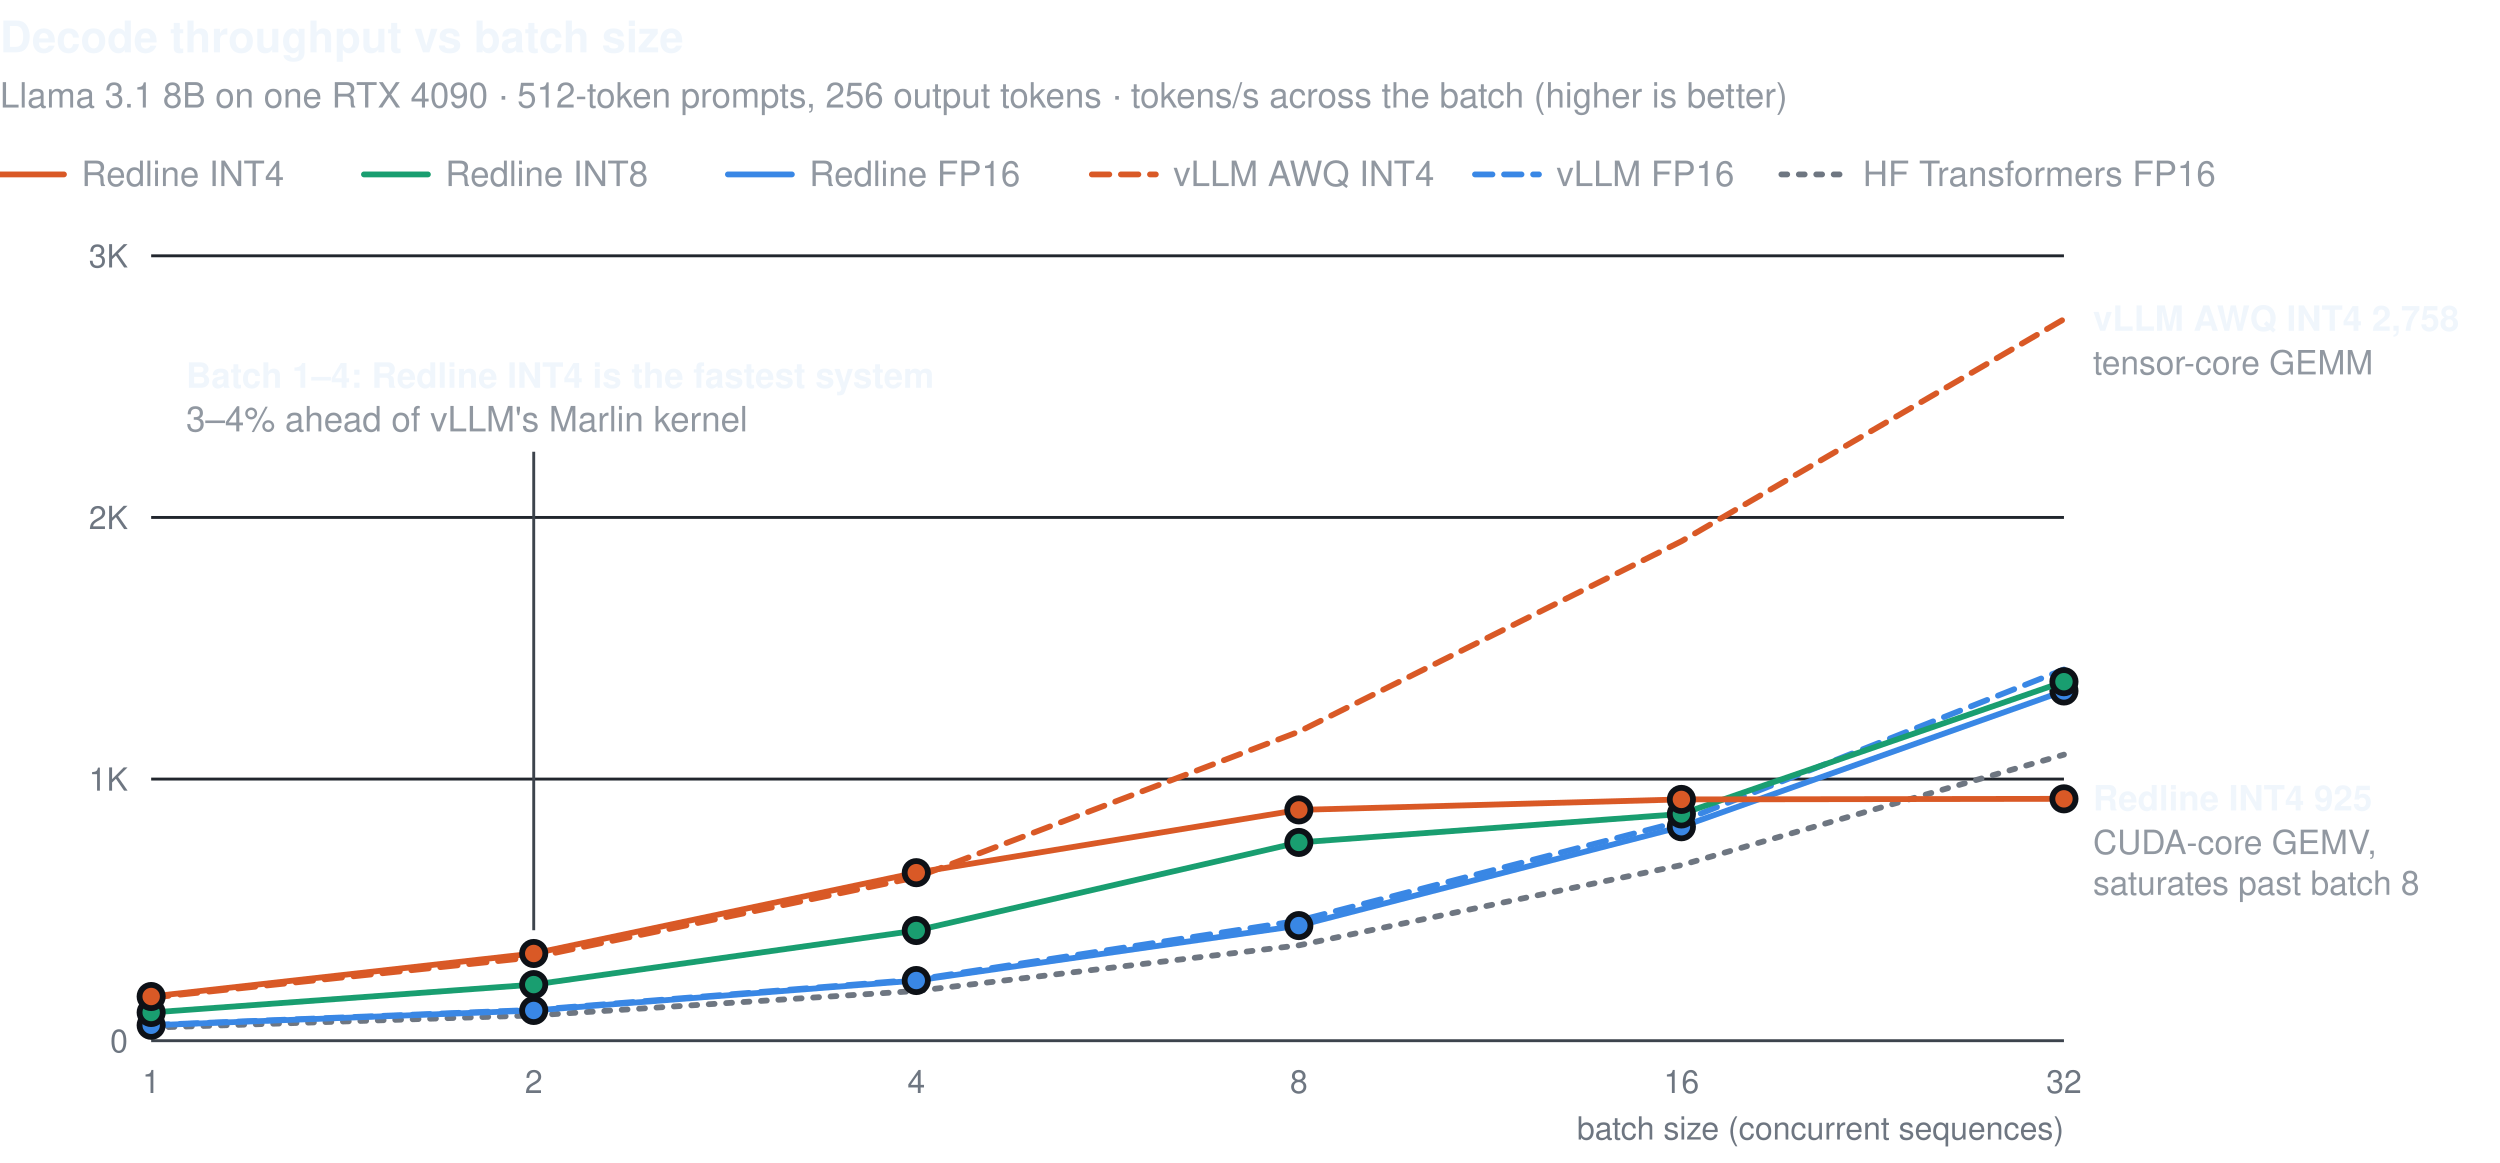
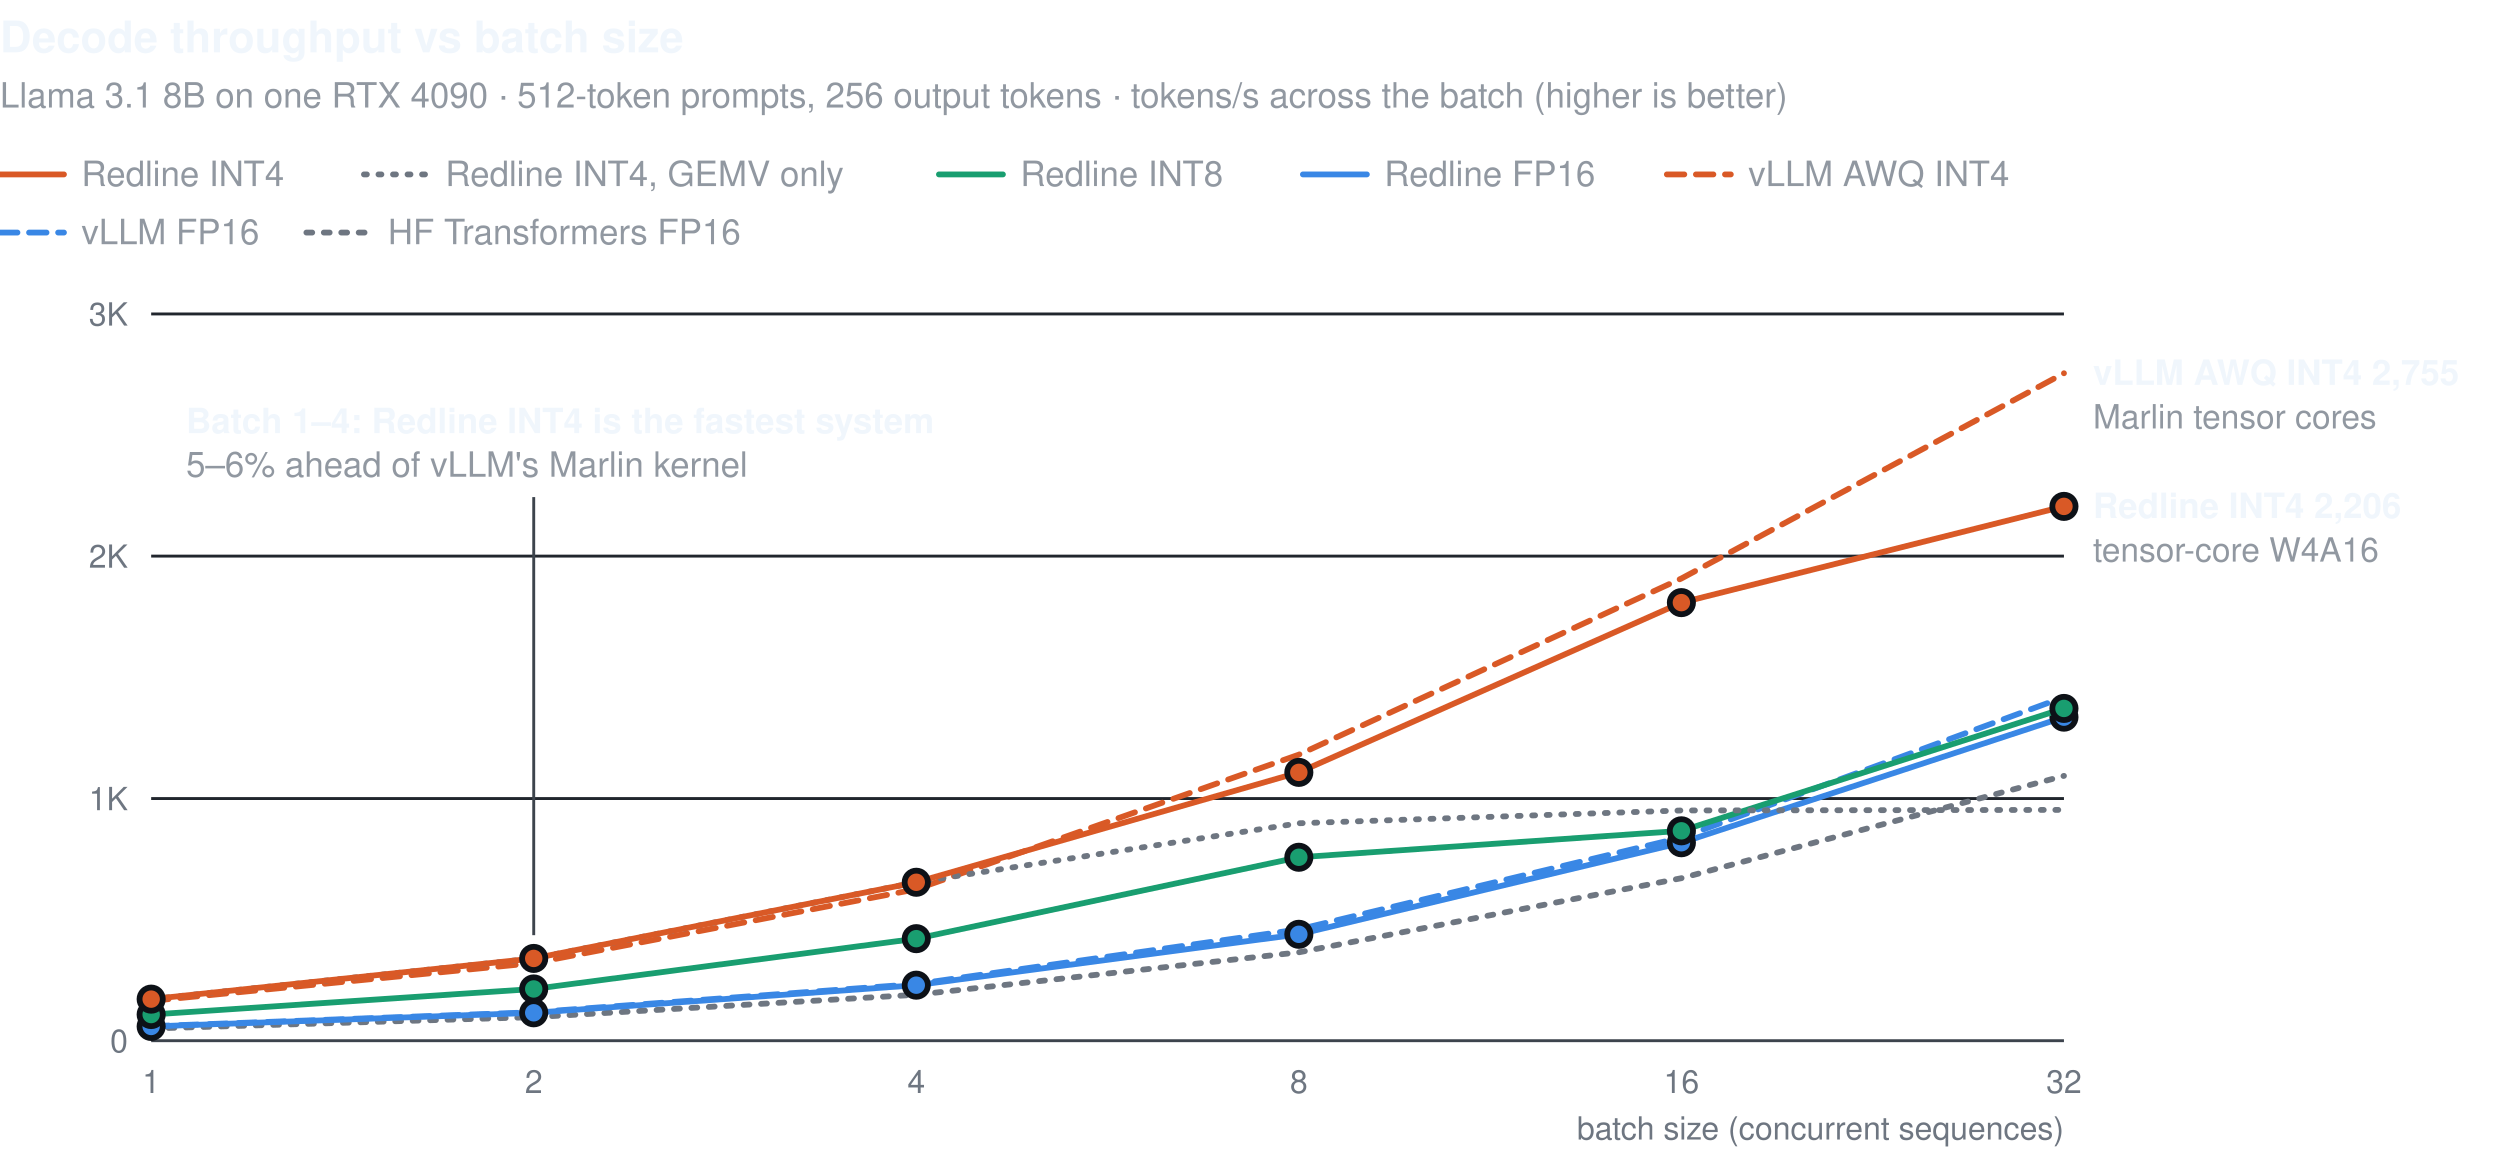
<svg xmlns="http://www.w3.org/2000/svg" width="860" height="400" viewBox="0 0 860 400" role="img" aria-label="Decode throughput vs batch size" font-family="-apple-system,BlinkMacSystemFont,'Segoe UI',Helvetica,Arial,sans-serif">
  <text x="0.0" y="18.0" font-size="15" font-weight="600" fill="#f0f6fc" text-anchor="start">Decode throughput vs batch size</text>
  <text x="0.0" y="37.0" font-size="12" font-weight="400" fill="#9198a1" text-anchor="start">Llama 3.1 8B on one RTX 4090 · 512-token prompts, 256 output tokens · tokens/s across the batch (higher is better)</text>
  <line x1="0" y1="60" x2="22" y2="60" stroke="#d95926" stroke-width="2" stroke-linecap="round" />
  <text x="28.0" y="64.0" font-size="12" font-weight="400" fill="#9198a1" text-anchor="start">Redline INT4</text>
-   <line x1="125.2" y1="60" x2="147.2" y2="60" stroke="#199e70" stroke-width="2" stroke-linecap="round" />
-   <text x="153.2" y="64.0" font-size="12" font-weight="400" fill="#9198a1" text-anchor="start">Redline INT8</text>
-   <line x1="250.4" y1="60" x2="272.4" y2="60" stroke="#3987e5" stroke-width="2" stroke-linecap="round" />
-   <text x="278.4" y="64.0" font-size="12" font-weight="400" fill="#9198a1" text-anchor="start">Redline FP16</text>
-   <line x1="375.6" y1="60" x2="397.6" y2="60" stroke="#d95926" stroke-width="2" stroke-linecap="round" stroke-dasharray="6 4" />
-   <text x="403.6" y="64.0" font-size="12" font-weight="400" fill="#9198a1" text-anchor="start">vLLM AWQ INT4</text>
-   <line x1="507.4" y1="60" x2="529.4" y2="60" stroke="#3987e5" stroke-width="2" stroke-linecap="round" stroke-dasharray="6 4" />
-   <text x="535.4" y="64.0" font-size="12" font-weight="400" fill="#9198a1" text-anchor="start">vLLM FP16</text>
-   <line x1="612.8" y1="60" x2="634.8" y2="60" stroke="#6e7681" stroke-width="2" stroke-linecap="round" stroke-dasharray="2 4" />
-   <text x="640.8" y="64.0" font-size="12" font-weight="400" fill="#9198a1" text-anchor="start">HF Transformers FP16</text>
+   <line x1="125.2" y1="60" x2="147.2" y2="60" stroke="#6e7681" stroke-width="2" stroke-linecap="round" stroke-dasharray="1 4" />
+   <text x="153.2" y="64.0" font-size="12" font-weight="400" fill="#9198a1" text-anchor="start">Redline INT4, GEMV only</text>
+   <line x1="323.0" y1="60" x2="345.0" y2="60" stroke="#199e70" stroke-width="2" stroke-linecap="round" />
+   <text x="351.0" y="64.0" font-size="12" font-weight="400" fill="#9198a1" text-anchor="start">Redline INT8</text>
+   <line x1="448.2" y1="60" x2="470.2" y2="60" stroke="#3987e5" stroke-width="2" stroke-linecap="round" />
+   <text x="476.2" y="64.0" font-size="12" font-weight="400" fill="#9198a1" text-anchor="start">Redline FP16</text>
+   <line x1="573.4" y1="60" x2="595.4" y2="60" stroke="#d95926" stroke-width="2" stroke-linecap="round" stroke-dasharray="6 4" />
+   <text x="601.4" y="64.0" font-size="12" font-weight="400" fill="#9198a1" text-anchor="start">vLLM AWQ INT4</text>
+   <line x1="0" y1="80" x2="22" y2="80" stroke="#3987e5" stroke-width="2" stroke-linecap="round" stroke-dasharray="6 4" />
+   <text x="28.0" y="84.0" font-size="12" font-weight="400" fill="#9198a1" text-anchor="start">vLLM FP16</text>
+   <line x1="105.4" y1="80" x2="127.4" y2="80" stroke="#6e7681" stroke-width="2" stroke-linecap="round" stroke-dasharray="2 4" />
+   <text x="133.4" y="84.0" font-size="12" font-weight="400" fill="#9198a1" text-anchor="start">HF Transformers FP16</text>
  <line x1="52.0" y1="358.0" x2="710.0" y2="358.0" stroke="#3d444d" stroke-width="1" />
  <text x="44.0" y="362.0" font-size="11" font-weight="400" fill="#6e7681" text-anchor="end" style="font-variant-numeric:tabular-nums">0</text>
-   <line x1="52.0" y1="268.0" x2="710.0" y2="268.0" stroke="#21262d" stroke-width="1" />
-   <text x="44.0" y="272.0" font-size="11" font-weight="400" fill="#6e7681" text-anchor="end" style="font-variant-numeric:tabular-nums">1K</text>
-   <line x1="52.0" y1="178.0" x2="710.0" y2="178.0" stroke="#21262d" stroke-width="1" />
-   <text x="44.0" y="182.0" font-size="11" font-weight="400" fill="#6e7681" text-anchor="end" style="font-variant-numeric:tabular-nums">2K</text>
-   <line x1="52.0" y1="88.0" x2="710.0" y2="88.0" stroke="#21262d" stroke-width="1" />
-   <text x="44.0" y="92.0" font-size="11" font-weight="400" fill="#6e7681" text-anchor="end" style="font-variant-numeric:tabular-nums">3K</text>
+   <line x1="52.0" y1="274.7" x2="710.0" y2="274.7" stroke="#21262d" stroke-width="1" />
+   <text x="44.0" y="278.7" font-size="11" font-weight="400" fill="#6e7681" text-anchor="end" style="font-variant-numeric:tabular-nums">1K</text>
+   <line x1="52.0" y1="191.3" x2="710.0" y2="191.3" stroke="#21262d" stroke-width="1" />
+   <text x="44.0" y="195.3" font-size="11" font-weight="400" fill="#6e7681" text-anchor="end" style="font-variant-numeric:tabular-nums">2K</text>
+   <line x1="52.0" y1="108.0" x2="710.0" y2="108.0" stroke="#21262d" stroke-width="1" />
+   <text x="44.0" y="112.0" font-size="11" font-weight="400" fill="#6e7681" text-anchor="end" style="font-variant-numeric:tabular-nums">3K</text>
  <text x="52.0" y="376.0" font-size="11" font-weight="400" fill="#6e7681" text-anchor="middle" style="font-variant-numeric:tabular-nums">1</text>
  <text x="183.6" y="376.0" font-size="11" font-weight="400" fill="#6e7681" text-anchor="middle" style="font-variant-numeric:tabular-nums">2</text>
  <text x="315.2" y="376.0" font-size="11" font-weight="400" fill="#6e7681" text-anchor="middle" style="font-variant-numeric:tabular-nums">4</text>
  <text x="446.8" y="376.0" font-size="11" font-weight="400" fill="#6e7681" text-anchor="middle" style="font-variant-numeric:tabular-nums">8</text>
  <text x="578.4" y="376.0" font-size="11" font-weight="400" fill="#6e7681" text-anchor="middle" style="font-variant-numeric:tabular-nums">16</text>
  <text x="710.0" y="376.0" font-size="11" font-weight="400" fill="#6e7681" text-anchor="middle" style="font-variant-numeric:tabular-nums">32</text>
  <text x="710.0" y="392.0" font-size="11" font-weight="400" fill="#6e7681" text-anchor="end">batch size (concurrent sequences)</text>
-   <polyline points="52.0,353.5 183.6,349.3 315.2,340.9 446.8,325.2 578.4,297.6 710.0,259.6" fill="none" stroke="#6e7681" stroke-width="2" stroke-linejoin="round" stroke-linecap="round" stroke-dasharray="2 4" />
-   <polyline points="52.0,352.6 183.6,347.4 315.2,337.0 446.8,316.7 578.4,282.5 710.0,230.3" fill="none" stroke="#3987e5" stroke-width="2" stroke-linejoin="round" stroke-linecap="round" stroke-dasharray="6 4" />
-   <polyline points="52.0,343.2 183.6,329.3 315.2,301.8 446.8,251.7 578.4,186.2 710.0,109.8" fill="none" stroke="#d95926" stroke-width="2" stroke-linejoin="round" stroke-linecap="round" stroke-dasharray="6 4" />
-   <polyline points="52.0,352.7 183.6,347.6 315.2,337.3 446.8,318.4 578.4,284.4 710.0,237.7" fill="none" stroke="#3987e5" stroke-width="2" stroke-linejoin="round" stroke-linecap="round" />
-   <circle cx="52.0" cy="352.7" r="4" fill="#3987e5" stroke="#0d1117" stroke-width="2" />
-   <circle cx="183.6" cy="347.6" r="4" fill="#3987e5" stroke="#0d1117" stroke-width="2" />
-   <circle cx="315.2" cy="337.3" r="4" fill="#3987e5" stroke="#0d1117" stroke-width="2" />
-   <circle cx="446.8" cy="318.4" r="4" fill="#3987e5" stroke="#0d1117" stroke-width="2" />
-   <circle cx="578.4" cy="284.4" r="4" fill="#3987e5" stroke="#0d1117" stroke-width="2" />
-   <circle cx="710.0" cy="237.7" r="4" fill="#3987e5" stroke="#0d1117" stroke-width="2" />
-   <polyline points="52.0,348.3 183.6,338.7 315.2,320.1 446.8,289.8 578.4,280.0 710.0,234.5" fill="none" stroke="#199e70" stroke-width="2" stroke-linejoin="round" stroke-linecap="round" />
-   <circle cx="52.0" cy="348.3" r="4" fill="#199e70" stroke="#0d1117" stroke-width="2" />
-   <circle cx="183.6" cy="338.7" r="4" fill="#199e70" stroke="#0d1117" stroke-width="2" />
-   <circle cx="315.2" cy="320.1" r="4" fill="#199e70" stroke="#0d1117" stroke-width="2" />
-   <circle cx="446.8" cy="289.8" r="4" fill="#199e70" stroke="#0d1117" stroke-width="2" />
-   <circle cx="578.4" cy="280.0" r="4" fill="#199e70" stroke="#0d1117" stroke-width="2" />
-   <circle cx="710.0" cy="234.5" r="4" fill="#199e70" stroke="#0d1117" stroke-width="2" />
-   <polyline points="52.0,342.8 183.6,328.0 315.2,300.2 446.8,278.6 578.4,275.0 710.0,274.8" fill="none" stroke="#d95926" stroke-width="2" stroke-linejoin="round" stroke-linecap="round" />
-   <circle cx="52.0" cy="342.8" r="4" fill="#d95926" stroke="#0d1117" stroke-width="2" />
-   <circle cx="183.6" cy="328.0" r="4" fill="#d95926" stroke="#0d1117" stroke-width="2" />
-   <circle cx="315.2" cy="300.2" r="4" fill="#d95926" stroke="#0d1117" stroke-width="2" />
-   <circle cx="446.8" cy="278.6" r="4" fill="#d95926" stroke="#0d1117" stroke-width="2" />
-   <circle cx="578.4" cy="275.0" r="4" fill="#d95926" stroke="#0d1117" stroke-width="2" />
-   <circle cx="710.0" cy="274.8" r="4" fill="#d95926" stroke="#0d1117" stroke-width="2" />
-   <text x="720.0" y="113.8" font-size="12" font-weight="600" fill="#f0f6fc" text-anchor="start" style="font-variant-numeric:tabular-nums">vLLM AWQ INT4 2,758</text>
-   <text x="720.0" y="128.8" font-size="11.5" font-weight="400" fill="#9198a1" text-anchor="start">tensor-core GEMM</text>
-   <text x="720.0" y="278.8" font-size="12" font-weight="600" fill="#f0f6fc" text-anchor="start" style="font-variant-numeric:tabular-nums">Redline INT4 925</text>
-   <text x="720.0" y="293.8" font-size="11.5" font-weight="400" fill="#9198a1" text-anchor="start">CUDA-core GEMV,</text>
-   <text x="720.0" y="307.8" font-size="11.5" font-weight="400" fill="#9198a1" text-anchor="start">saturates past batch 8</text>
-   <line x1="183.6" y1="155.4" x2="183.6" y2="320.0" stroke="#3d444d" stroke-width="1" />
-   <text x="64.0" y="133.4" font-size="12" font-weight="600" fill="#f0f6fc" text-anchor="start">Batch 1–4: Redline INT4 is the fastest system</text>
-   <text x="64.0" y="148.4" font-size="12" font-weight="400" fill="#9198a1" text-anchor="start">3–4% ahead of vLLM's Marlin kernel</text>
+   <polyline points="52.0,353.8 183.6,349.9 315.2,342.2 446.8,327.6 578.4,302.1 710.0,266.9" fill="none" stroke="#6e7681" stroke-width="2" stroke-linejoin="round" stroke-linecap="round" stroke-dasharray="2 4" />
+   <polyline points="52.0,353.0 183.6,348.2 315.2,338.5 446.8,319.7 578.4,288.1 710.0,239.8" fill="none" stroke="#3987e5" stroke-width="2" stroke-linejoin="round" stroke-linecap="round" stroke-dasharray="6 4" />
+   <polyline points="52.0,344.3 183.6,331.3 315.2,305.9 446.8,259.6 578.4,199.0 710.0,128.4" fill="none" stroke="#d95926" stroke-width="2" stroke-linejoin="round" stroke-linecap="round" stroke-dasharray="6 4" />
+   <polyline points="52.0,353.1 183.6,348.4 315.2,338.9 446.8,321.4 578.4,289.9 710.0,246.7" fill="none" stroke="#3987e5" stroke-width="2" stroke-linejoin="round" stroke-linecap="round" />
+   <circle cx="52.0" cy="353.1" r="4" fill="#3987e5" stroke="#0d1117" stroke-width="2" />
+   <circle cx="183.6" cy="348.4" r="4" fill="#3987e5" stroke="#0d1117" stroke-width="2" />
+   <circle cx="315.2" cy="338.9" r="4" fill="#3987e5" stroke="#0d1117" stroke-width="2" />
+   <circle cx="446.8" cy="321.4" r="4" fill="#3987e5" stroke="#0d1117" stroke-width="2" />
+   <circle cx="578.4" cy="289.9" r="4" fill="#3987e5" stroke="#0d1117" stroke-width="2" />
+   <circle cx="710.0" cy="246.7" r="4" fill="#3987e5" stroke="#0d1117" stroke-width="2" />
+   <polyline points="52.0,349.0 183.6,340.2 315.2,322.9 446.8,294.9 578.4,285.8 710.0,243.7" fill="none" stroke="#199e70" stroke-width="2" stroke-linejoin="round" stroke-linecap="round" />
+   <circle cx="52.0" cy="349.0" r="4" fill="#199e70" stroke="#0d1117" stroke-width="2" />
+   <circle cx="183.6" cy="340.2" r="4" fill="#199e70" stroke="#0d1117" stroke-width="2" />
+   <circle cx="315.2" cy="322.9" r="4" fill="#199e70" stroke="#0d1117" stroke-width="2" />
+   <circle cx="446.8" cy="294.9" r="4" fill="#199e70" stroke="#0d1117" stroke-width="2" />
+   <circle cx="578.4" cy="285.8" r="4" fill="#199e70" stroke="#0d1117" stroke-width="2" />
+   <circle cx="710.0" cy="243.7" r="4" fill="#199e70" stroke="#0d1117" stroke-width="2" />
+   <polyline points="52.0,343.7 183.6,329.7 315.2,303.5 446.8,283.2 578.4,278.8 710.0,278.6" fill="none" stroke="#6e7681" stroke-width="2" stroke-linejoin="round" stroke-linecap="round" stroke-dasharray="1 4" />
+   <polyline points="52.0,343.7 183.6,329.7 315.2,303.5 446.8,265.7 578.4,207.3 710.0,174.2" fill="none" stroke="#d95926" stroke-width="2" stroke-linejoin="round" stroke-linecap="round" />
+   <circle cx="52.0" cy="343.7" r="4" fill="#d95926" stroke="#0d1117" stroke-width="2" />
+   <circle cx="183.6" cy="329.7" r="4" fill="#d95926" stroke="#0d1117" stroke-width="2" />
+   <circle cx="315.2" cy="303.5" r="4" fill="#d95926" stroke="#0d1117" stroke-width="2" />
+   <circle cx="446.8" cy="265.7" r="4" fill="#d95926" stroke="#0d1117" stroke-width="2" />
+   <circle cx="578.4" cy="207.3" r="4" fill="#d95926" stroke="#0d1117" stroke-width="2" />
+   <circle cx="710.0" cy="174.2" r="4" fill="#d95926" stroke="#0d1117" stroke-width="2" />
+   <text x="720.0" y="132.4" font-size="12" font-weight="600" fill="#f0f6fc" text-anchor="start" style="font-variant-numeric:tabular-nums">vLLM AWQ INT4 2,755</text>
+   <text x="720.0" y="147.4" font-size="11.5" font-weight="400" fill="#9198a1" text-anchor="start">Marlin tensor cores</text>
+   <text x="720.0" y="178.2" font-size="12" font-weight="600" fill="#f0f6fc" text-anchor="start" style="font-variant-numeric:tabular-nums">Redline INT4 2,206</text>
+   <text x="720.0" y="193.2" font-size="11.5" font-weight="400" fill="#9198a1" text-anchor="start">tensor-core W4A16</text>
+   <line x1="183.6" y1="171.0" x2="183.6" y2="321.7" stroke="#3d444d" stroke-width="1" />
+   <text x="64.0" y="149.0" font-size="12" font-weight="600" fill="#f0f6fc" text-anchor="start">Batch 1–4: Redline INT4 is the fastest system</text>
+   <text x="64.0" y="164.0" font-size="12" font-weight="400" fill="#9198a1" text-anchor="start">5–6% ahead of vLLM's Marlin kernel</text>
</svg>
